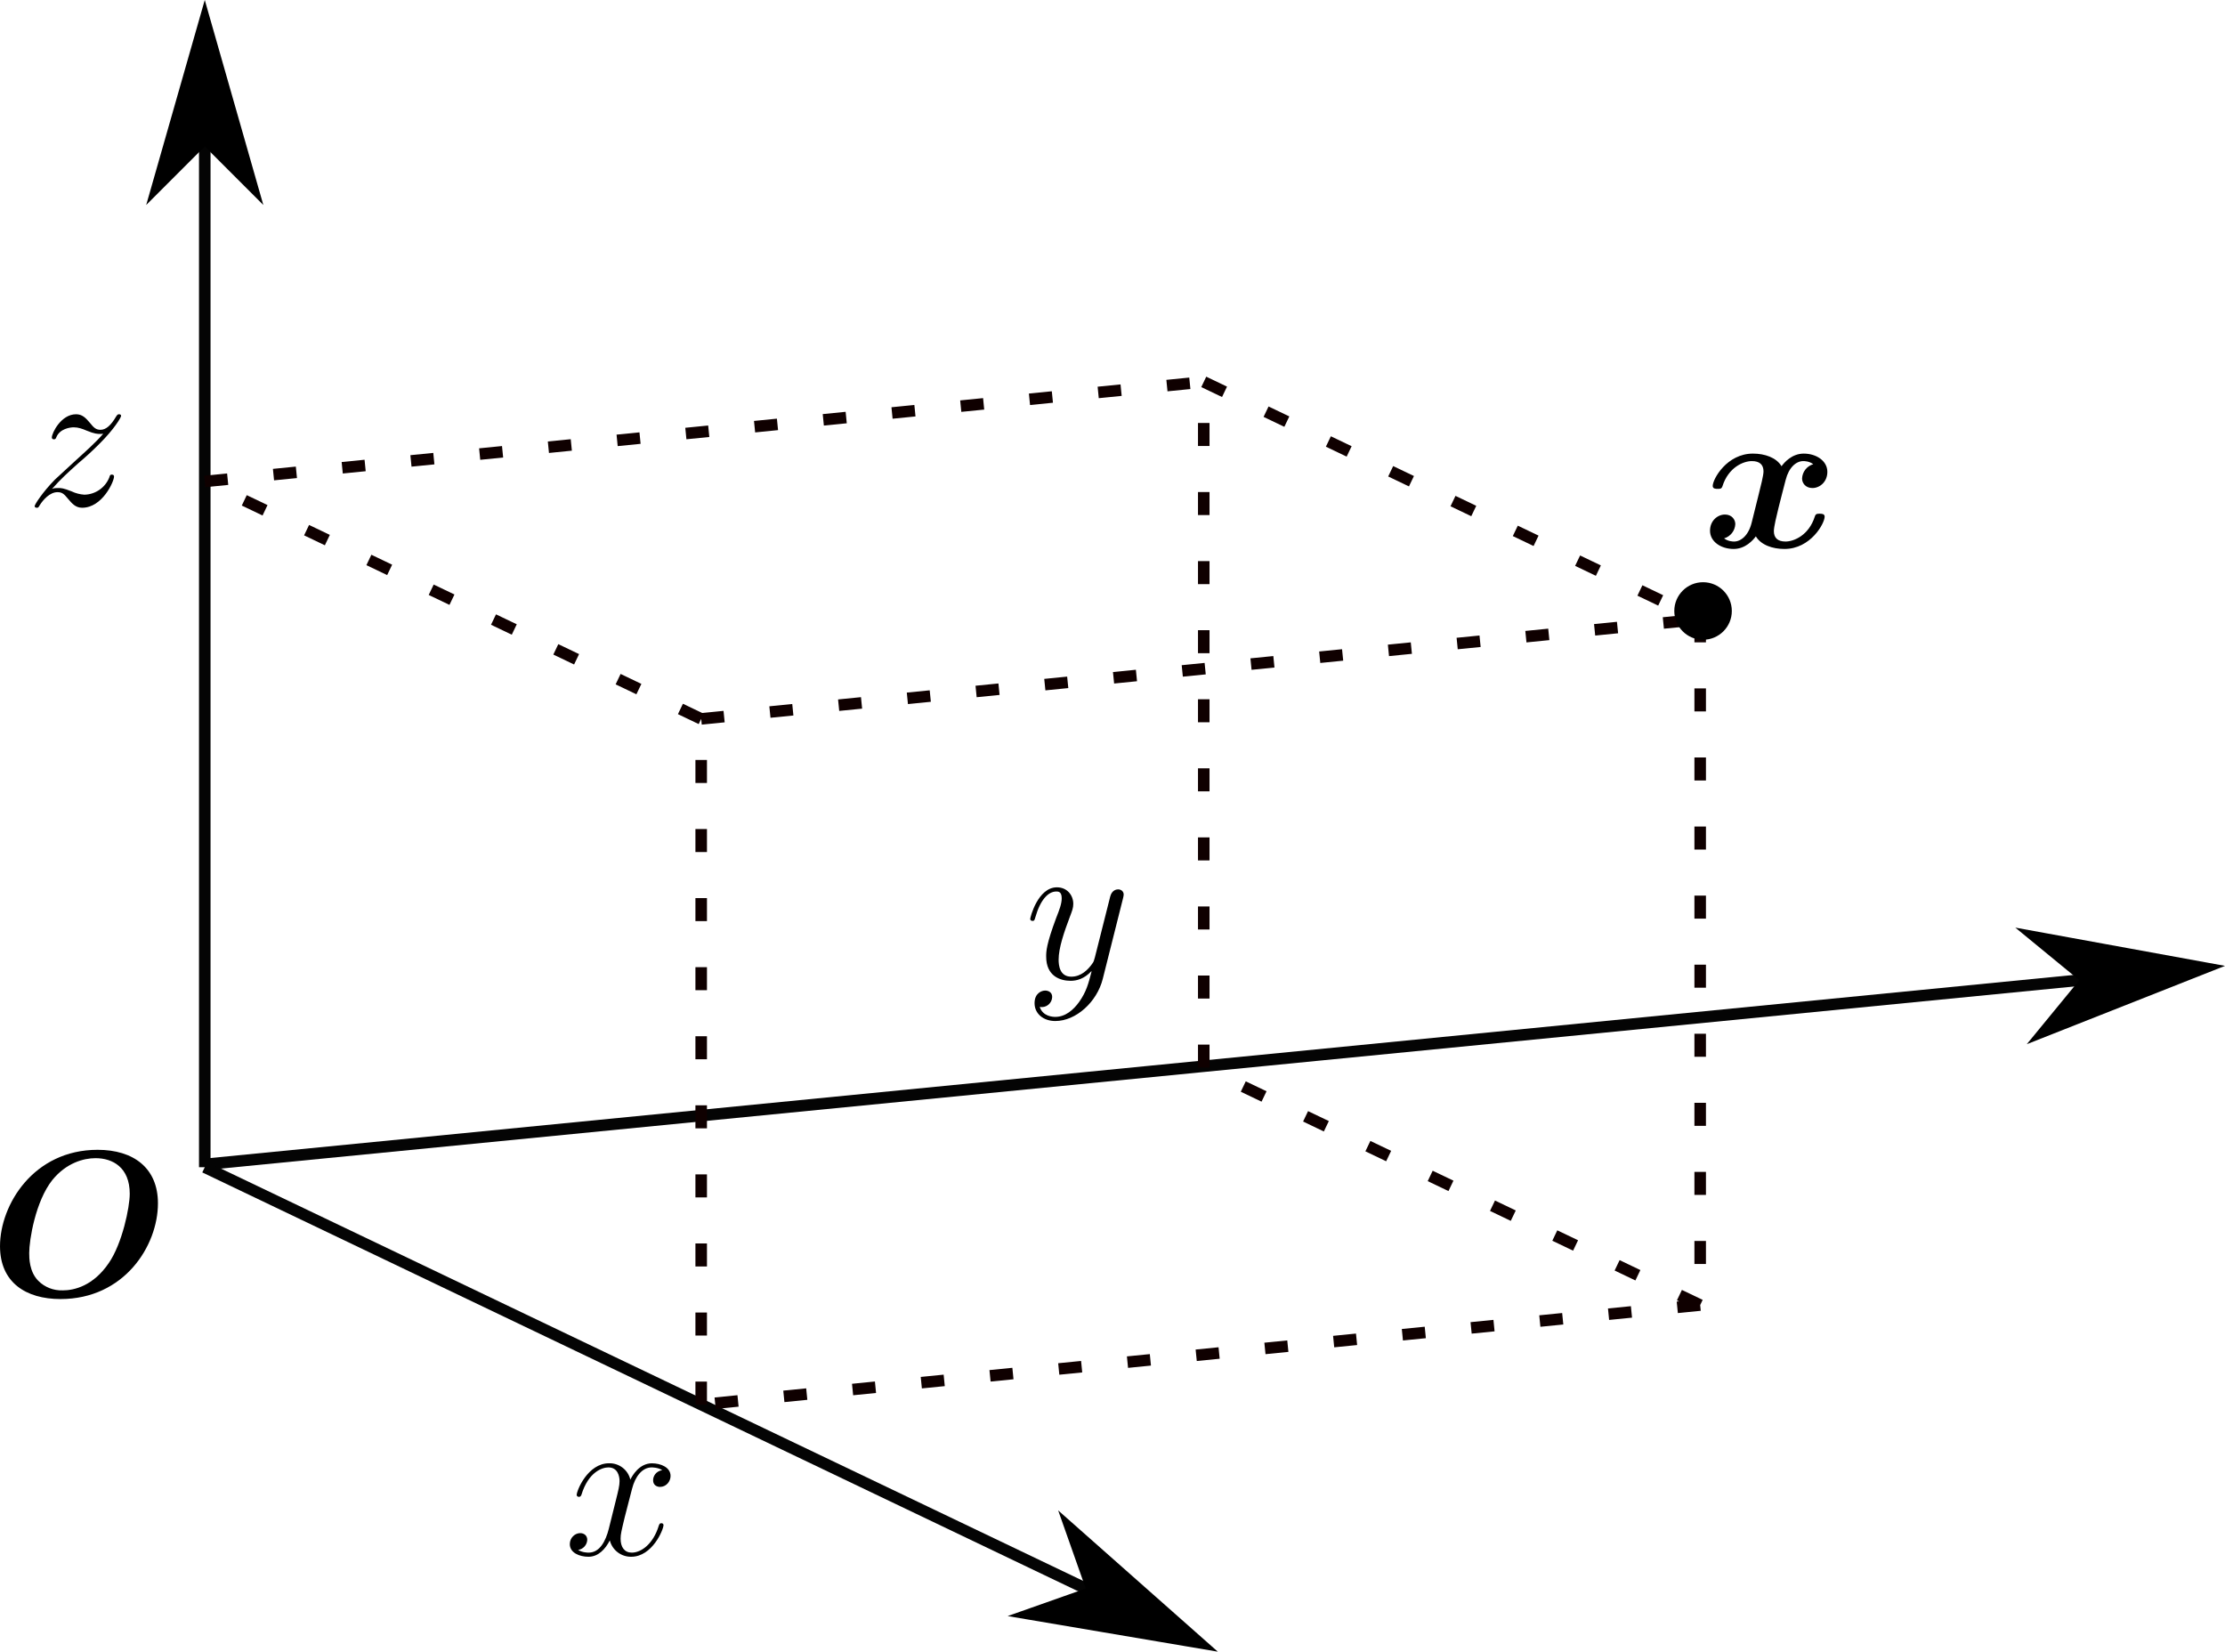
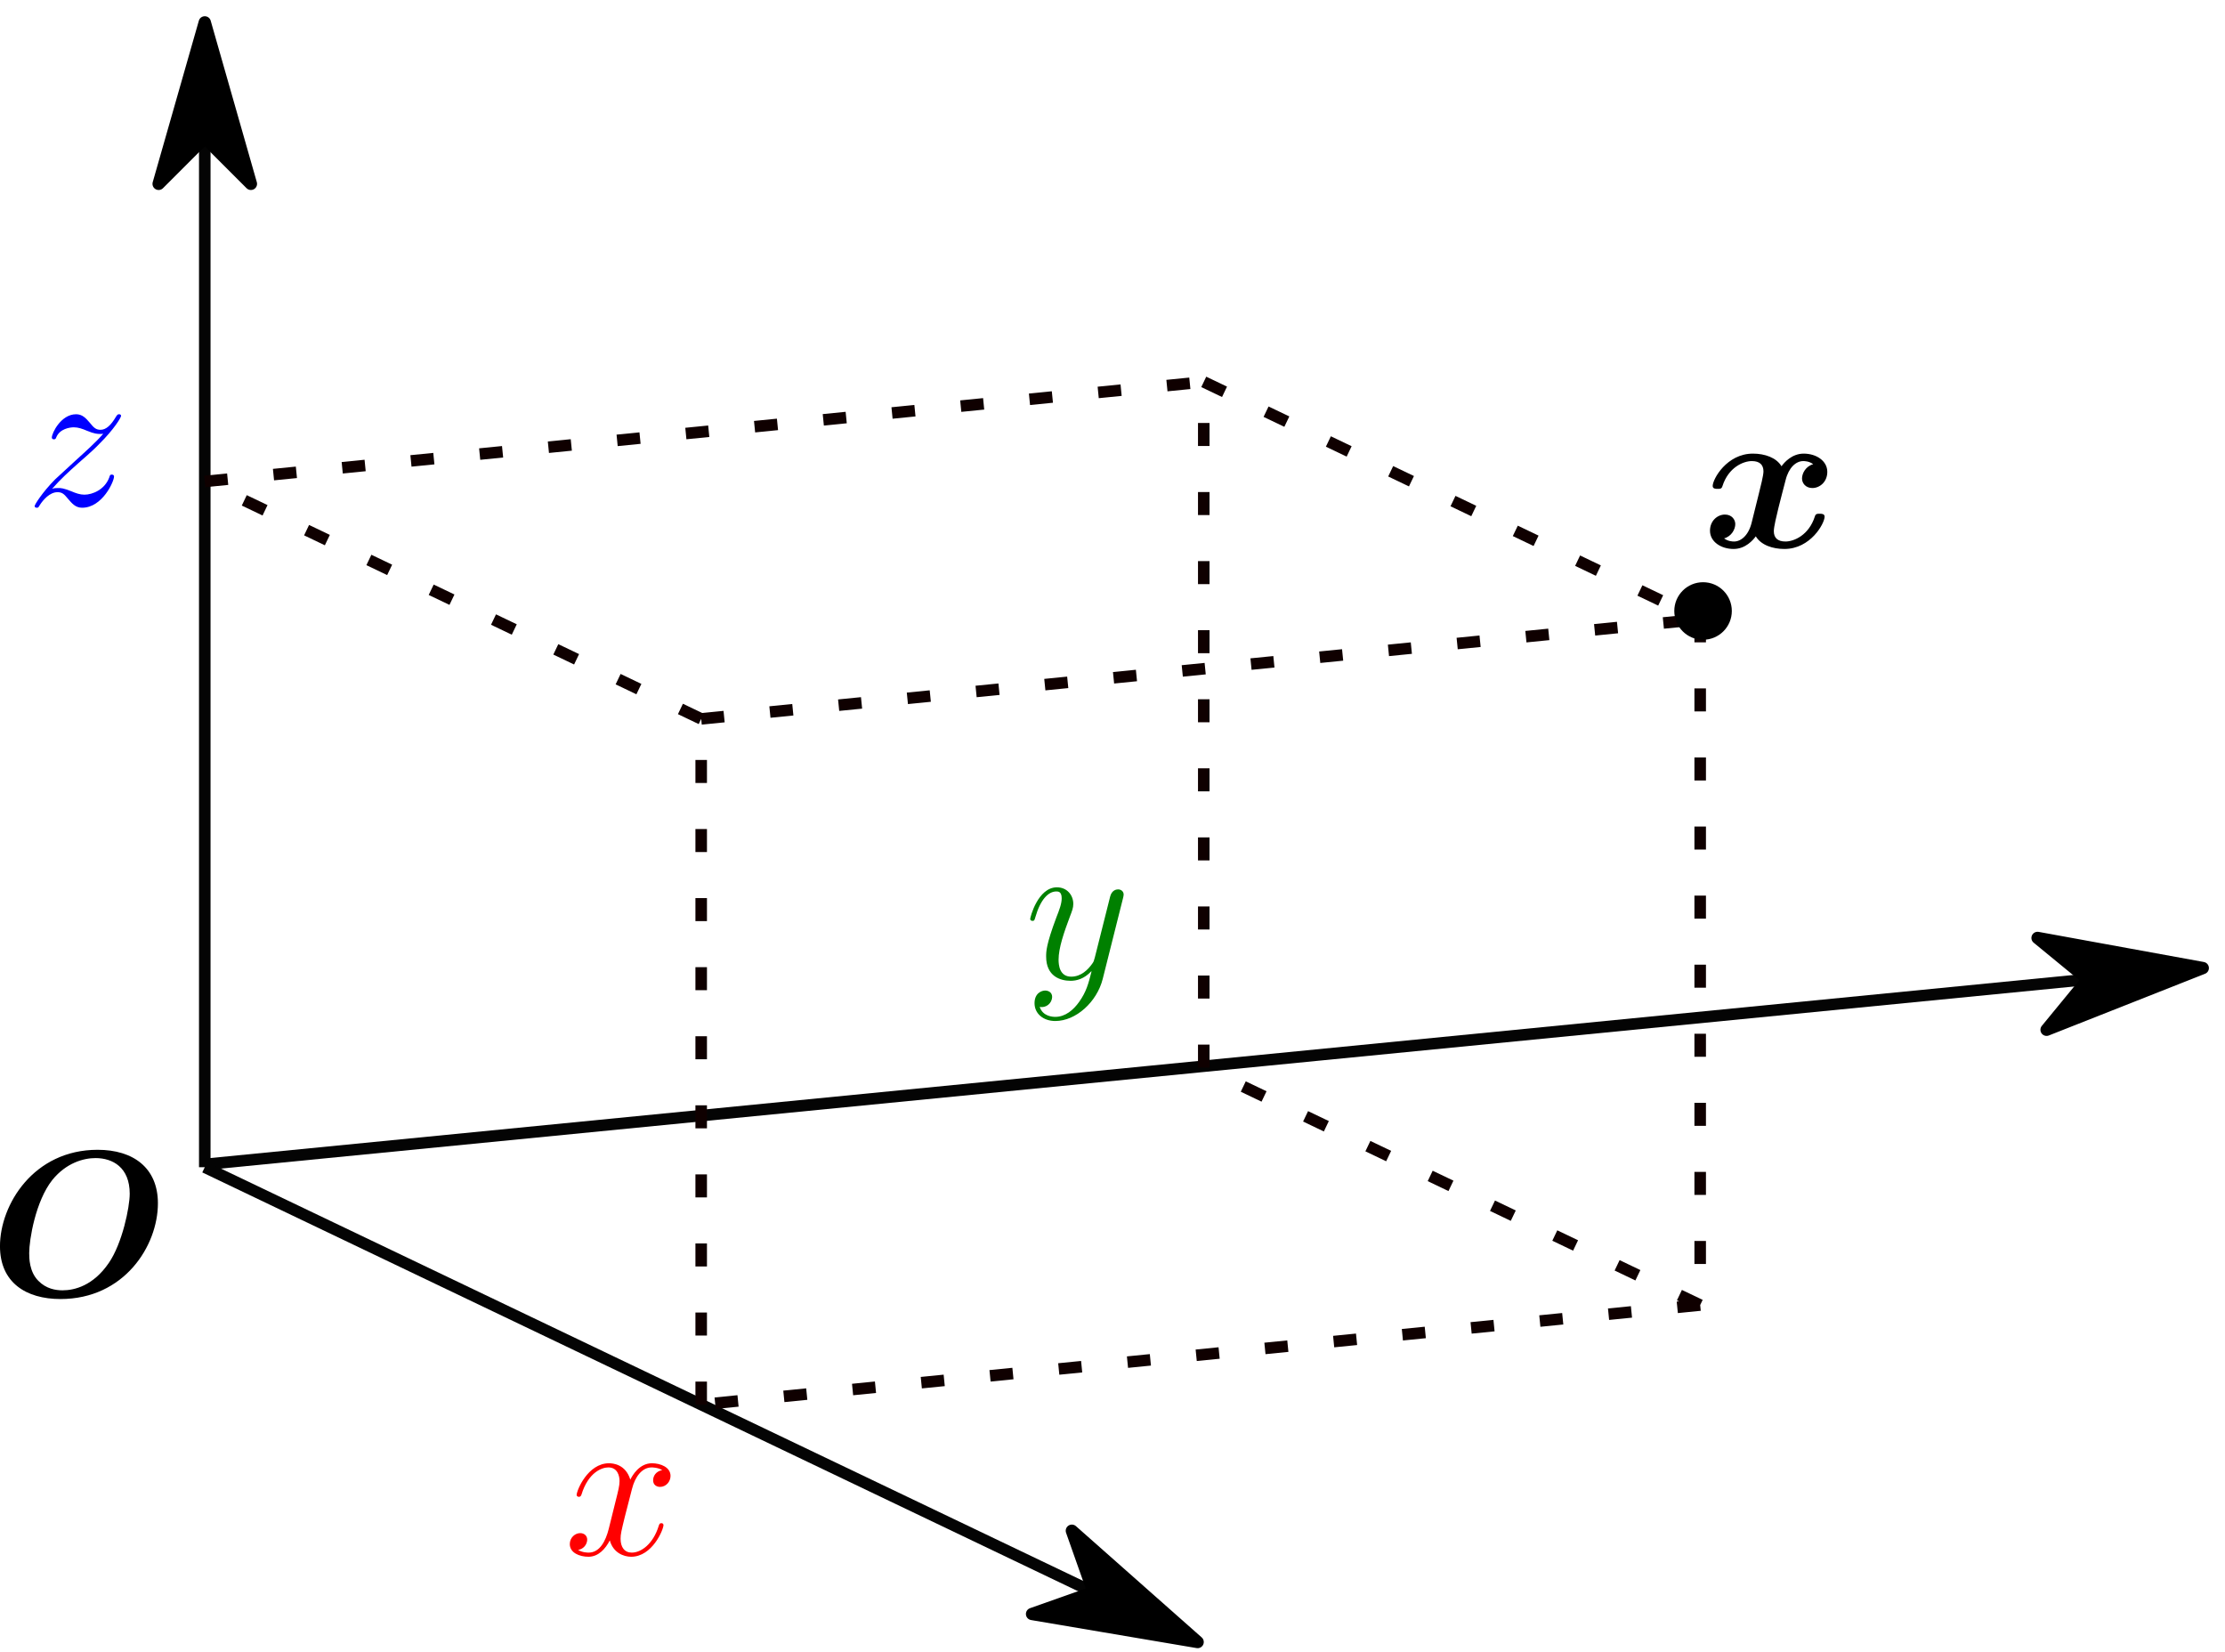
- <svg xmlns="http://www.w3.org/2000/svg" xml:space="preserve" width="193.233" height="143.425" viewBox="0 0 51.126 37.948">
-   <defs>
-     <marker id="a" markerHeight="10.156" markerWidth="17.774" orient="auto" overflow="visible" preserveAspectRatio="xMidYMid" refX="0" refY="0" viewBox="0 0 17.774 10.156">
-       <path fill-rule="evenodd" stroke="#000" stroke-width=".8pt" d="m-10 0-4 4L0 0l-14-4Z" />
+ <svg xmlns="http://www.w3.org/2000/svg" xml:space="preserve" id="svg5" width="193.233" height="143.425" viewBox="0 0 51.126 37.948">
+   <defs id="defs2">
+     <marker id="Arrow1Lend-3-1-1" markerHeight="10.156" markerWidth="17.774" orient="auto" overflow="visible" preserveAspectRatio="xMidYMid" refX="0" refY="0" viewBox="0 0 17.774 10.156">
+       <path id="path684" fill-rule="evenodd" stroke="#000" stroke-width="1pt" d="m0 0 5-5-17.5 5L5 5Z" transform="translate(-10)scale(-.8)" />
    </marker>
+     <style id="style147418" type="text/css">*{stroke-linejoin:round;stroke-linecap:butt}</style>
  </defs>
-   <g transform="translate(168.396 57.302)">
-     <path fill="none" stroke="#000" stroke-linecap="round" stroke-miterlimit="100000" stroke-width=".265" marker-end="url(#Arrow1Lend-6-8)" d="M-163.691-30.484v-26.304" color="#000" style="font-variation-settings:normal;opacity:1;vector-effect:none;fill:none;fill-opacity:1;stroke:#040404;stroke-width:.265;stroke-linecap:butt;stroke-linejoin:miter;stroke-miterlimit:4;stroke-dasharray:none;stroke-dashoffset:0;stroke-opacity:1;-inkscape-stroke:none;marker-end:url(#a);stop-color:#000;stop-opacity:1" />
-     <path d="M-153.179-23.525c-.152.029-.21.143-.21.234 0 .114.091.152.158.152.143 0 .243-.124.243-.252 0-.2-.229-.29-.429-.29-.29 0-.452.285-.495.375a.49.49 0 0 0-.49-.376c-.486 0-.743.624-.743.729 0 .019.019.043.052.043.038 0 .048-.029.057-.048.162-.529.481-.629.62-.629.213 0 .256.2.256.315 0 .104-.028.214-.085.443l-.162.652c-.072.286-.21.548-.462.548-.024 0-.143 0-.243-.062a.246.246 0 0 0 .21-.233c0-.096-.072-.153-.163-.153-.114 0-.238.1-.238.253 0 .2.224.29.429.29.229 0 .39-.18.49-.376a.5.5 0 0 0 .491.376c.486 0 .743-.624.743-.729 0-.023-.02-.042-.048-.042-.042 0-.047.023-.062.061-.128.42-.404.615-.619.615-.166 0-.257-.124-.257-.32 0-.104.02-.18.095-.495l.167-.647c.072-.286.233-.496.453-.496.01 0 .142 0 .242.062m9.579-10.756c-.129.18-.314.343-.548.343-.057 0-.285-.01-.357-.229a.24.24 0 0 0 .286-.229c0-.11-.09-.147-.162-.147-.076 0-.243.057-.243.29 0 .243.205.41.476.41.477 0 .958-.438 1.091-.967l.467-1.857c.004-.024.014-.053.014-.081 0-.072-.057-.12-.129-.12-.042 0-.142.02-.18.163l-.353 1.4c-.024.085-.024.095-.062.147-.095.134-.252.296-.48.296-.268 0-.291-.262-.291-.39 0-.272.128-.64.257-.982.052-.138.08-.205.08-.3 0-.2-.142-.381-.376-.381-.438 0-.614.69-.614.729 0 .019.02.043.052.043.043 0 .048-.02.067-.086.114-.4.295-.59.481-.59.043 0 .124 0 .124.156 0 .124-.052.262-.124.443-.233.624-.233.781-.233.896 0 .452.324.557.562.557.138 0 .31-.043.476-.22l.005.006c-.072.28-.12.466-.286.7m-23.6-11.789c.205-.233.372-.38.61-.595a7 7 0 0 0 .476-.438c.333-.329.5-.605.5-.643s-.038-.038-.048-.038c-.033 0-.043.019-.066.052-.12.205-.234.305-.358.305-.1 0-.152-.043-.242-.157-.1-.12-.181-.2-.32-.2-.347 0-.557.433-.557.533 0 .014.005.043.048.043.038 0 .043-.02.057-.052.081-.191.31-.224.4-.224.1 0 .195.033.295.076.181.076.258.076.305.076.034 0 .053 0 .076-.005-.157.186-.414.415-.628.61l-.481.443c-.29.295-.467.576-.467.61 0 .028.024.038.052.038.029 0 .034-.005.067-.062.076-.12.229-.296.405-.296.1 0 .148.034.243.153.09.105.171.205.324.205.466 0 .733-.605.733-.715 0-.019-.005-.047-.052-.047-.038 0-.043.019-.057.066a.63.63 0 0 1-.572.396.8.8 0 0 1-.295-.077c-.19-.076-.243-.076-.305-.076-.048 0-.1 0-.143.02m40.469-.568a.36.36 0 0 0-.257.329c0 .105.08.219.238.219.166 0 .343-.138.343-.372 0-.252-.253-.419-.543-.419-.272 0-.448.205-.51.29-.119-.2-.386-.29-.657-.29-.6 0-.924.586-.924.743 0 .067.071.067.114.067.057 0 .09 0 .11-.062.138-.433.48-.576.676-.576.181 0 .267.085.267.238 0 .09-.067.352-.11.524l-.162.652c-.071.29-.243.434-.404.434-.024 0-.134 0-.23-.072a.36.36 0 0 0 .258-.328c0-.105-.08-.22-.238-.22-.167 0-.343.139-.343.372 0 .252.253.419.543.419.271 0 .448-.205.51-.29.119.2.385.29.657.29.6 0 .924-.586.924-.743 0-.067-.072-.067-.115-.067-.057 0-.09 0-.11.062-.137.434-.48.577-.675.577-.181 0-.267-.086-.267-.239 0-.1.062-.352.105-.528.033-.124.143-.572.166-.648.072-.286.239-.433.405-.433.024 0 .134 0 .229.071m-38.036 16.981c0-.81-.562-1.228-1.386-1.228-1.472 0-2.243 1.262-2.243 2.214 0 .834.595 1.215 1.39 1.215 1.462 0 2.239-1.22 2.239-2.2m-2.191 2a.75.75 0 0 1-.557-.218c-.21-.21-.21-.53-.21-.639 0-.3.143-1.19.533-1.68.32-.391.715-.5.991-.5.395 0 .786.213.786.818 0 .31-.172 1.143-.481 1.591-.357.524-.79.629-1.062.629" />
-     <path stroke-linecap="round" stroke-miterlimit="100000" stroke-width=".265" marker-end="url(#Arrow1Lend-6-8)" d="m-163.684-30.55 22.951-2.255 22.952-2.255" color="#000" style="font-variation-settings:normal;opacity:1;isolation:auto;mix-blend-mode:normal;vector-effect:none;fill:none;fill-opacity:1;stroke:#040404;stroke-width:.265;stroke-linecap:butt;stroke-linejoin:miter;stroke-miterlimit:4;stroke-dasharray:none;stroke-dashoffset:0;stroke-opacity:1;-inkscape-stroke:none;marker-end:url(#a);shape-rendering:auto;stop-color:#000;stop-opacity:1" />
-     <path stroke-dasharray="4, 4" stroke-width=".132" d="m-152.284-25.03-11.407-5.454" color="#000" style="isolation:auto;mix-blend-mode:normal;fill:none;stroke:#000;shape-rendering:auto" />
-     <path stroke-linecap="round" stroke-miterlimit="100000" stroke-width=".265" marker-end="url(#Arrow1Lend-6-8)" d="m-163.691-30.484 11.407 5.454 11.407 5.455" color="#000" style="font-variation-settings:normal;opacity:1;isolation:auto;mix-blend-mode:normal;vector-effect:none;fill:none;fill-opacity:1;stroke:#040404;stroke-width:.265;stroke-linecap:butt;stroke-linejoin:miter;stroke-miterlimit:4;stroke-dasharray:none;stroke-dashoffset:0;stroke-opacity:1;-inkscape-stroke:none;marker-end:url(#a);shape-rendering:auto;stop-color:#000;stop-opacity:1" />
-     <path stroke-dasharray="4, 4" stroke-linecap="round" stroke-miterlimit="100" stroke-width=".132" d="m-152.284-40.785-11.407-5.455m0 0 22.955-2.287m11.407 5.454v15.755m-22.955-13.467 22.955-2.288m-22.955 18.043v-15.755m22.955 13.468-22.955 2.287m11.548-23.498 11.407 5.455m-11.407 10.301v-15.755m11.407 21.21-11.407-5.455" color="#000" style="font-variation-settings:normal;isolation:auto;mix-blend-mode:normal;vector-effect:none;fill:none;fill-opacity:1;stroke:#0f0000;stroke-width:.265;stroke-linecap:butt;stroke-linejoin:round;stroke-miterlimit:100;stroke-dasharray:.529,1.058;stroke-dashoffset:0;stroke-opacity:1;-inkscape-stroke:none;shape-rendering:auto;stop-color:#000" />
-     <circle cx="-129.263" cy="-43.264" r=".661" color="#000" />
+   <g id="layer1" transform="translate(168.396 57.302)">
+     <path id="path744" fill="none" stroke="#000" stroke-linecap="round" stroke-miterlimit="100000" stroke-width=".265" marker-end="url(#Arrow1Lend-6-8)" d="M-163.691-30.484v-26.304" color="#000" style="font-variation-settings:normal;opacity:1;vector-effect:none;fill:none;fill-opacity:1;stroke:#040404;stroke-width:.265;stroke-linecap:butt;stroke-linejoin:miter;stroke-miterlimit:4;stroke-dasharray:none;stroke-dashoffset:0;stroke-opacity:1;-inkscape-stroke:none;marker-end:url(#Arrow1Lend-3-1-1);stop-color:#000;stop-opacity:1" />
+     <g id="g756" stroke-linejoin="round" stroke-miterlimit="100000" stroke-width="1.5" transform="translate(-168.529 -57.434)scale(.26458)">
+       <path id="path746" d="M58.016 128.162c-.576.108-.792.54-.792.882 0 .432.342.576.594.576.54 0 .918-.468.918-.954 0-.756-.864-1.098-1.62-1.098-1.098 0-1.71 1.08-1.872 1.422-.414-1.35-1.53-1.422-1.854-1.422-1.836 0-2.808 2.358-2.808 2.754 0 .072.072.162.198.162.144 0 .18-.108.216-.18.612-1.998 1.818-2.376 2.34-2.376.81 0 .972.756.972 1.188 0 .396-.108.81-.324 1.674l-.612 2.466c-.27 1.08-.792 2.07-1.746 2.07-.09 0-.54 0-.918-.234a.93.93 0 0 0 .792-.882c0-.36-.27-.576-.612-.576-.432 0-.9.378-.9.954 0 .756.846 1.098 1.62 1.098.864 0 1.476-.684 1.854-1.422.288 1.062 1.188 1.422 1.854 1.422 1.836 0 2.808-2.358 2.808-2.754 0-.09-.072-.162-.18-.162-.162 0-.18.09-.234.234-.486 1.584-1.53 2.322-2.34 2.322-.63 0-.972-.468-.972-1.206 0-.396.072-.684.36-1.872l.63-2.448c.27-1.08.882-1.872 1.71-1.872.036 0 .54 0 .918.234" style="font-variation-settings:normal;opacity:1;vector-effect:none;fill:red;fill-opacity:1;stroke-width:1.333;stroke-linecap:butt;stroke-linejoin:round;stroke-miterlimit:4;stroke-dasharray:none;stroke-dashoffset:0;stroke-opacity:1;-inkscape-stroke:none;stop-color:#000;stop-opacity:1" />
+       <path id="path748" d="M94.219 87.507c-.486.684-1.188 1.296-2.07 1.296-.216 0-1.08-.036-1.35-.864a.91.91 0 0 0 1.08-.864c0-.414-.342-.558-.612-.558-.288 0-.918.216-.918 1.098 0 .918.774 1.548 1.8 1.548 1.8 0 3.618-1.656 4.122-3.654l1.764-7.02c.018-.09.054-.198.054-.306 0-.27-.216-.45-.486-.45-.162 0-.54.072-.684.612l-1.332 5.292c-.09.324-.09.36-.234.558-.36.504-.954 1.116-1.818 1.116-1.008 0-1.098-.99-1.098-1.476 0-1.026.486-2.412.972-3.708.198-.522.306-.774.306-1.134 0-.756-.54-1.44-1.422-1.44-1.656 0-2.322 2.61-2.322 2.754 0 .072.072.162.198.162.162 0 .18-.072.252-.324.432-1.512 1.116-2.232 1.818-2.232.162 0 .468 0 .468.594 0 .468-.198.99-.468 1.674-.882 2.358-.882 2.952-.882 3.384 0 1.71 1.224 2.106 2.124 2.106.522 0 1.17-.162 1.8-.828l.018.018c-.27 1.062-.45 1.764-1.08 2.646" style="font-variation-settings:normal;opacity:1;vector-effect:none;fill:green;fill-opacity:1;stroke-width:1.333;stroke-linecap:butt;stroke-linejoin:round;stroke-miterlimit:4;stroke-dasharray:none;stroke-dashoffset:0;stroke-opacity:1;-inkscape-stroke:none;stop-color:#000;stop-opacity:1" />
+       <path id="path750" d="M5.022 42.952c.774-.882 1.404-1.44 2.304-2.25 1.08-.936 1.548-1.386 1.8-1.656 1.26-1.242 1.89-2.286 1.89-2.43s-.144-.144-.18-.144c-.126 0-.162.072-.252.198-.45.774-.882 1.152-1.35 1.152-.378 0-.576-.162-.918-.594-.378-.45-.684-.756-1.206-.756-1.314 0-2.106 1.638-2.106 2.016 0 .054.018.162.18.162.144 0 .162-.072.216-.198.306-.72 1.17-.846 1.512-.846.378 0 .738.126 1.116.288.684.288.972.288 1.152.288.126 0 .198 0 .288-.018-.594.702-1.566 1.566-2.376 2.304l-1.818 1.674C4.176 43.258 3.51 44.32 3.51 44.446c0 .108.09.144.198.144s.126-.018.252-.234c.288-.45.864-1.116 1.53-1.116.378 0 .558.126.918.576.342.396.648.774 1.224.774 1.764 0 2.772-2.286 2.772-2.7 0-.072-.018-.18-.198-.18-.144 0-.162.072-.216.252-.396 1.062-1.458 1.494-2.16 1.494-.378 0-.738-.126-1.116-.288-.72-.288-.918-.288-1.152-.288-.18 0-.378 0-.54.072" style="font-variation-settings:normal;opacity:1;vector-effect:none;fill:#00f;fill-opacity:1;stroke-width:1.5;stroke-linecap:butt;stroke-linejoin:round;stroke-miterlimit:4;stroke-dasharray:none;stroke-dashoffset:0;stroke-opacity:1;-inkscape-stroke:none;stop-color:#000;stop-opacity:1" />
+       <path id="path752" d="M157.975 40.809c-.648.18-.972.792-.972 1.242 0 .396.306.828.9.828.63 0 1.296-.522 1.296-1.404 0-.954-.954-1.584-2.052-1.584-1.026 0-1.692.774-1.926 1.098-.45-.756-1.458-1.098-2.484-1.098-2.268 0-3.492 2.214-3.492 2.808 0 .252.27.252.432.252.216 0 .342 0 .414-.234.522-1.638 1.818-2.178 2.556-2.178.684 0 1.008.324 1.008.9 0 .342-.252 1.332-.414 1.98l-.612 2.466c-.27 1.098-.918 1.638-1.53 1.638-.09 0-.504 0-.864-.27.648-.18.972-.792.972-1.242 0-.396-.306-.828-.9-.828-.63 0-1.296.522-1.296 1.404 0 .954.954 1.584 2.052 1.584 1.026 0 1.692-.774 1.926-1.098.45.756 1.458 1.098 2.484 1.098 2.268 0 3.492-2.214 3.492-2.808 0-.252-.27-.252-.432-.252-.216 0-.342 0-.414.234-.522 1.638-1.818 2.178-2.556 2.178-.684 0-1.008-.324-1.008-.9 0-.378.234-1.332.396-1.998.126-.468.54-2.16.63-2.448.27-1.08.9-1.638 1.53-1.638.09 0 .504 0 .864.27" />
+       <path id="path754" d="M14.216 104.99c0-3.06-2.124-4.644-5.238-4.644-5.562 0-8.478 4.77-8.478 8.37 0 3.15 2.25 4.59 5.256 4.59 5.526 0 8.46-4.608 8.46-8.316m-8.28 7.56c-.594 0-1.422-.126-2.106-.828-.792-.792-.792-1.998-.792-2.412 0-1.134.54-4.5 2.016-6.354 1.206-1.476 2.7-1.89 3.744-1.89 1.494 0 2.97.81 2.97 3.096 0 1.17-.648 4.32-1.818 6.012-1.35 1.98-2.988 2.376-4.014 2.376" />
+     </g>
+     <path id="path758" stroke-linecap="round" stroke-miterlimit="100000" stroke-width=".265" marker-end="url(#Arrow1Lend-6-8)" d="m-163.684-30.55 22.951-2.255 22.952-2.255" color="#000" color-rendering="auto" image-rendering="auto" style="font-variation-settings:normal;opacity:1;isolation:auto;mix-blend-mode:normal;vector-effect:none;fill:none;fill-opacity:1;stroke:#040404;stroke-width:.265;stroke-linecap:butt;stroke-linejoin:miter;stroke-miterlimit:4;stroke-dasharray:none;stroke-dashoffset:0;stroke-opacity:1;-inkscape-stroke:none;marker-end:url(#Arrow1Lend-3-1-1);shape-rendering:auto;stop-color:#000;stop-opacity:1" />
+     <path id="path760" stroke-dasharray="4, 4" stroke-width=".132" d="m-152.284-25.03-11.407-5.454" color="#000" color-rendering="auto" image-rendering="auto" style="isolation:auto;mix-blend-mode:normal;fill:none;stroke:#000;shape-rendering:auto" />
+     <path id="path762" stroke-linecap="round" stroke-miterlimit="100000" stroke-width=".265" marker-end="url(#Arrow1Lend-6-8)" d="m-163.691-30.484 11.407 5.454 11.407 5.455" color="#000" color-rendering="auto" image-rendering="auto" style="font-variation-settings:normal;opacity:1;isolation:auto;mix-blend-mode:normal;vector-effect:none;fill:none;fill-opacity:1;stroke:#040404;stroke-width:.265;stroke-linecap:butt;stroke-linejoin:miter;stroke-miterlimit:4;stroke-dasharray:none;stroke-dashoffset:0;stroke-opacity:1;-inkscape-stroke:none;marker-end:url(#Arrow1Lend-3-1-1);shape-rendering:auto;stop-color:#000;stop-opacity:1" />
+     <path id="path764" stroke-dasharray="4, 4" stroke-linecap="round" stroke-miterlimit="100" stroke-width=".132" d="m-152.284-40.785-11.407-5.455m0 0 22.955-2.287m11.407 5.454v15.755m-22.955-13.467 22.955-2.288m-22.955 18.043v-15.755m22.955 13.468-22.955 2.287m11.548-23.498 11.407 5.455m-11.407 10.301v-15.755m11.407 21.21-11.407-5.455" color="#000" color-rendering="auto" image-rendering="auto" style="font-variation-settings:normal;isolation:auto;mix-blend-mode:normal;vector-effect:none;fill:none;fill-opacity:1;stroke:#0f0000;stroke-width:.265;stroke-linecap:butt;stroke-linejoin:round;stroke-miterlimit:100;stroke-dasharray:.529,1.058;stroke-dashoffset:0;stroke-opacity:1;-inkscape-stroke:none;shape-rendering:auto;stop-color:#000" />
+     <circle id="circle768" cx="-129.263" cy="-43.264" r=".661" stroke-width=".218" color="#000" />
  </g>
</svg>
